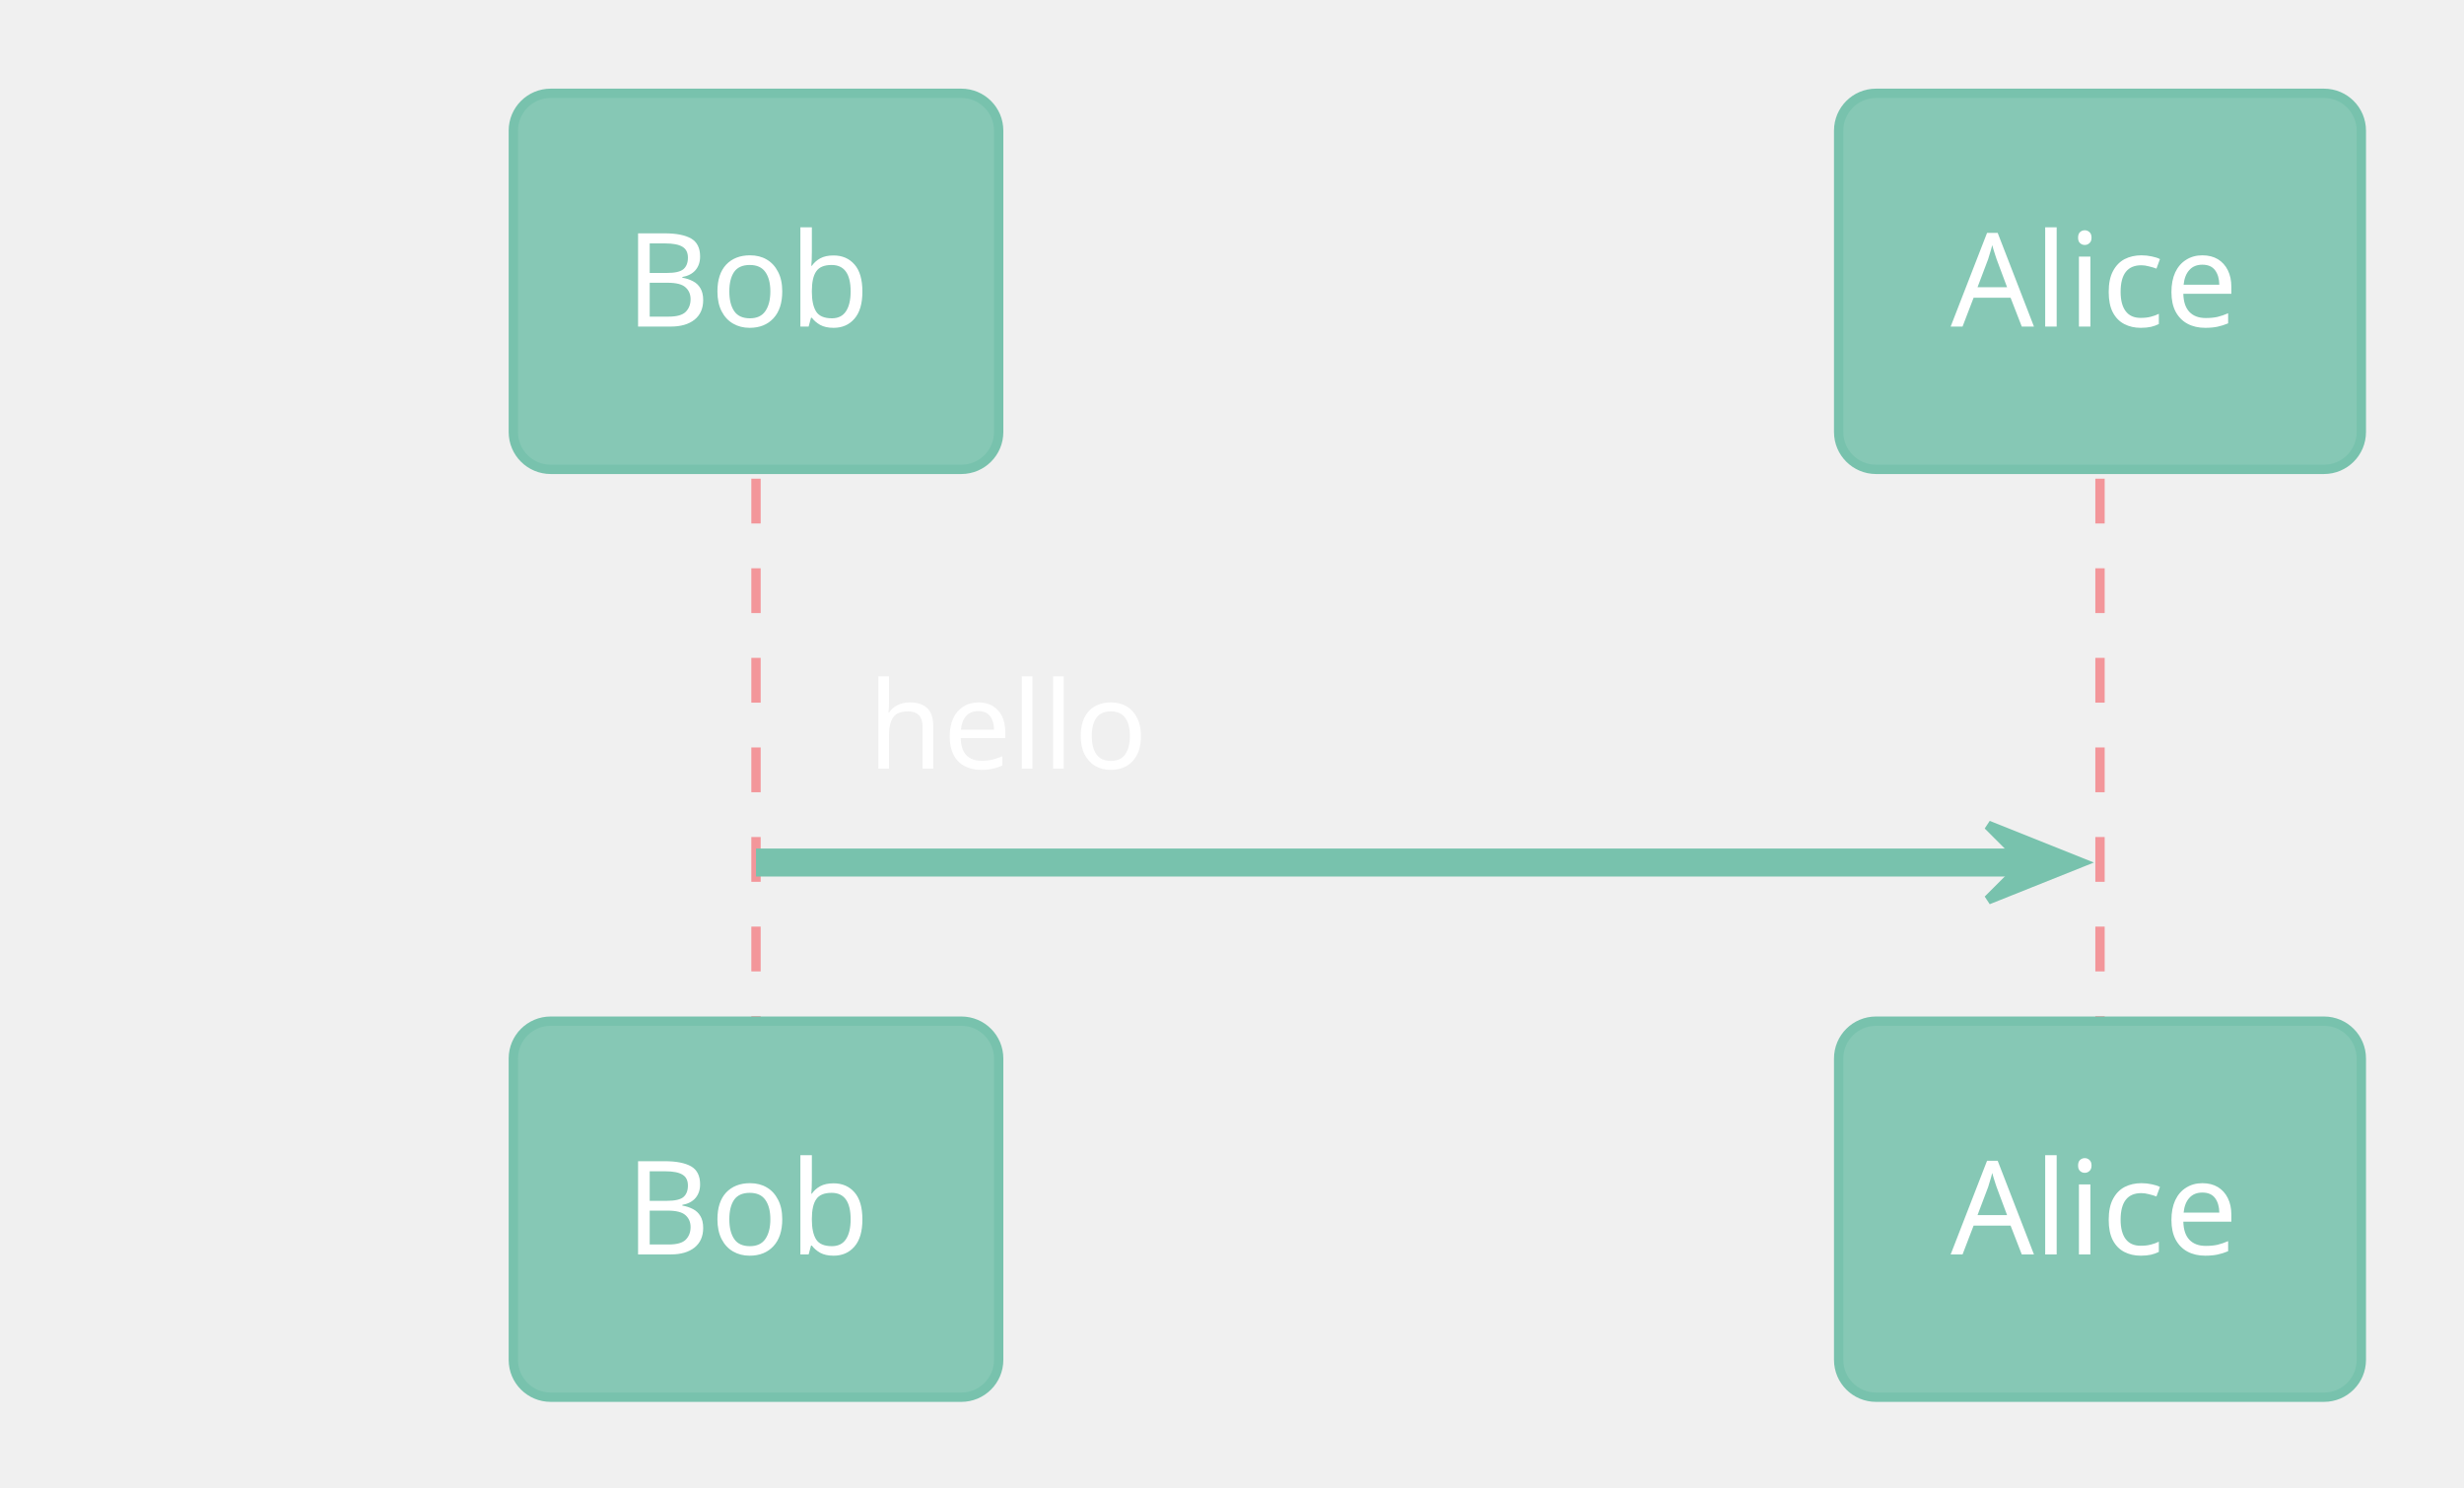
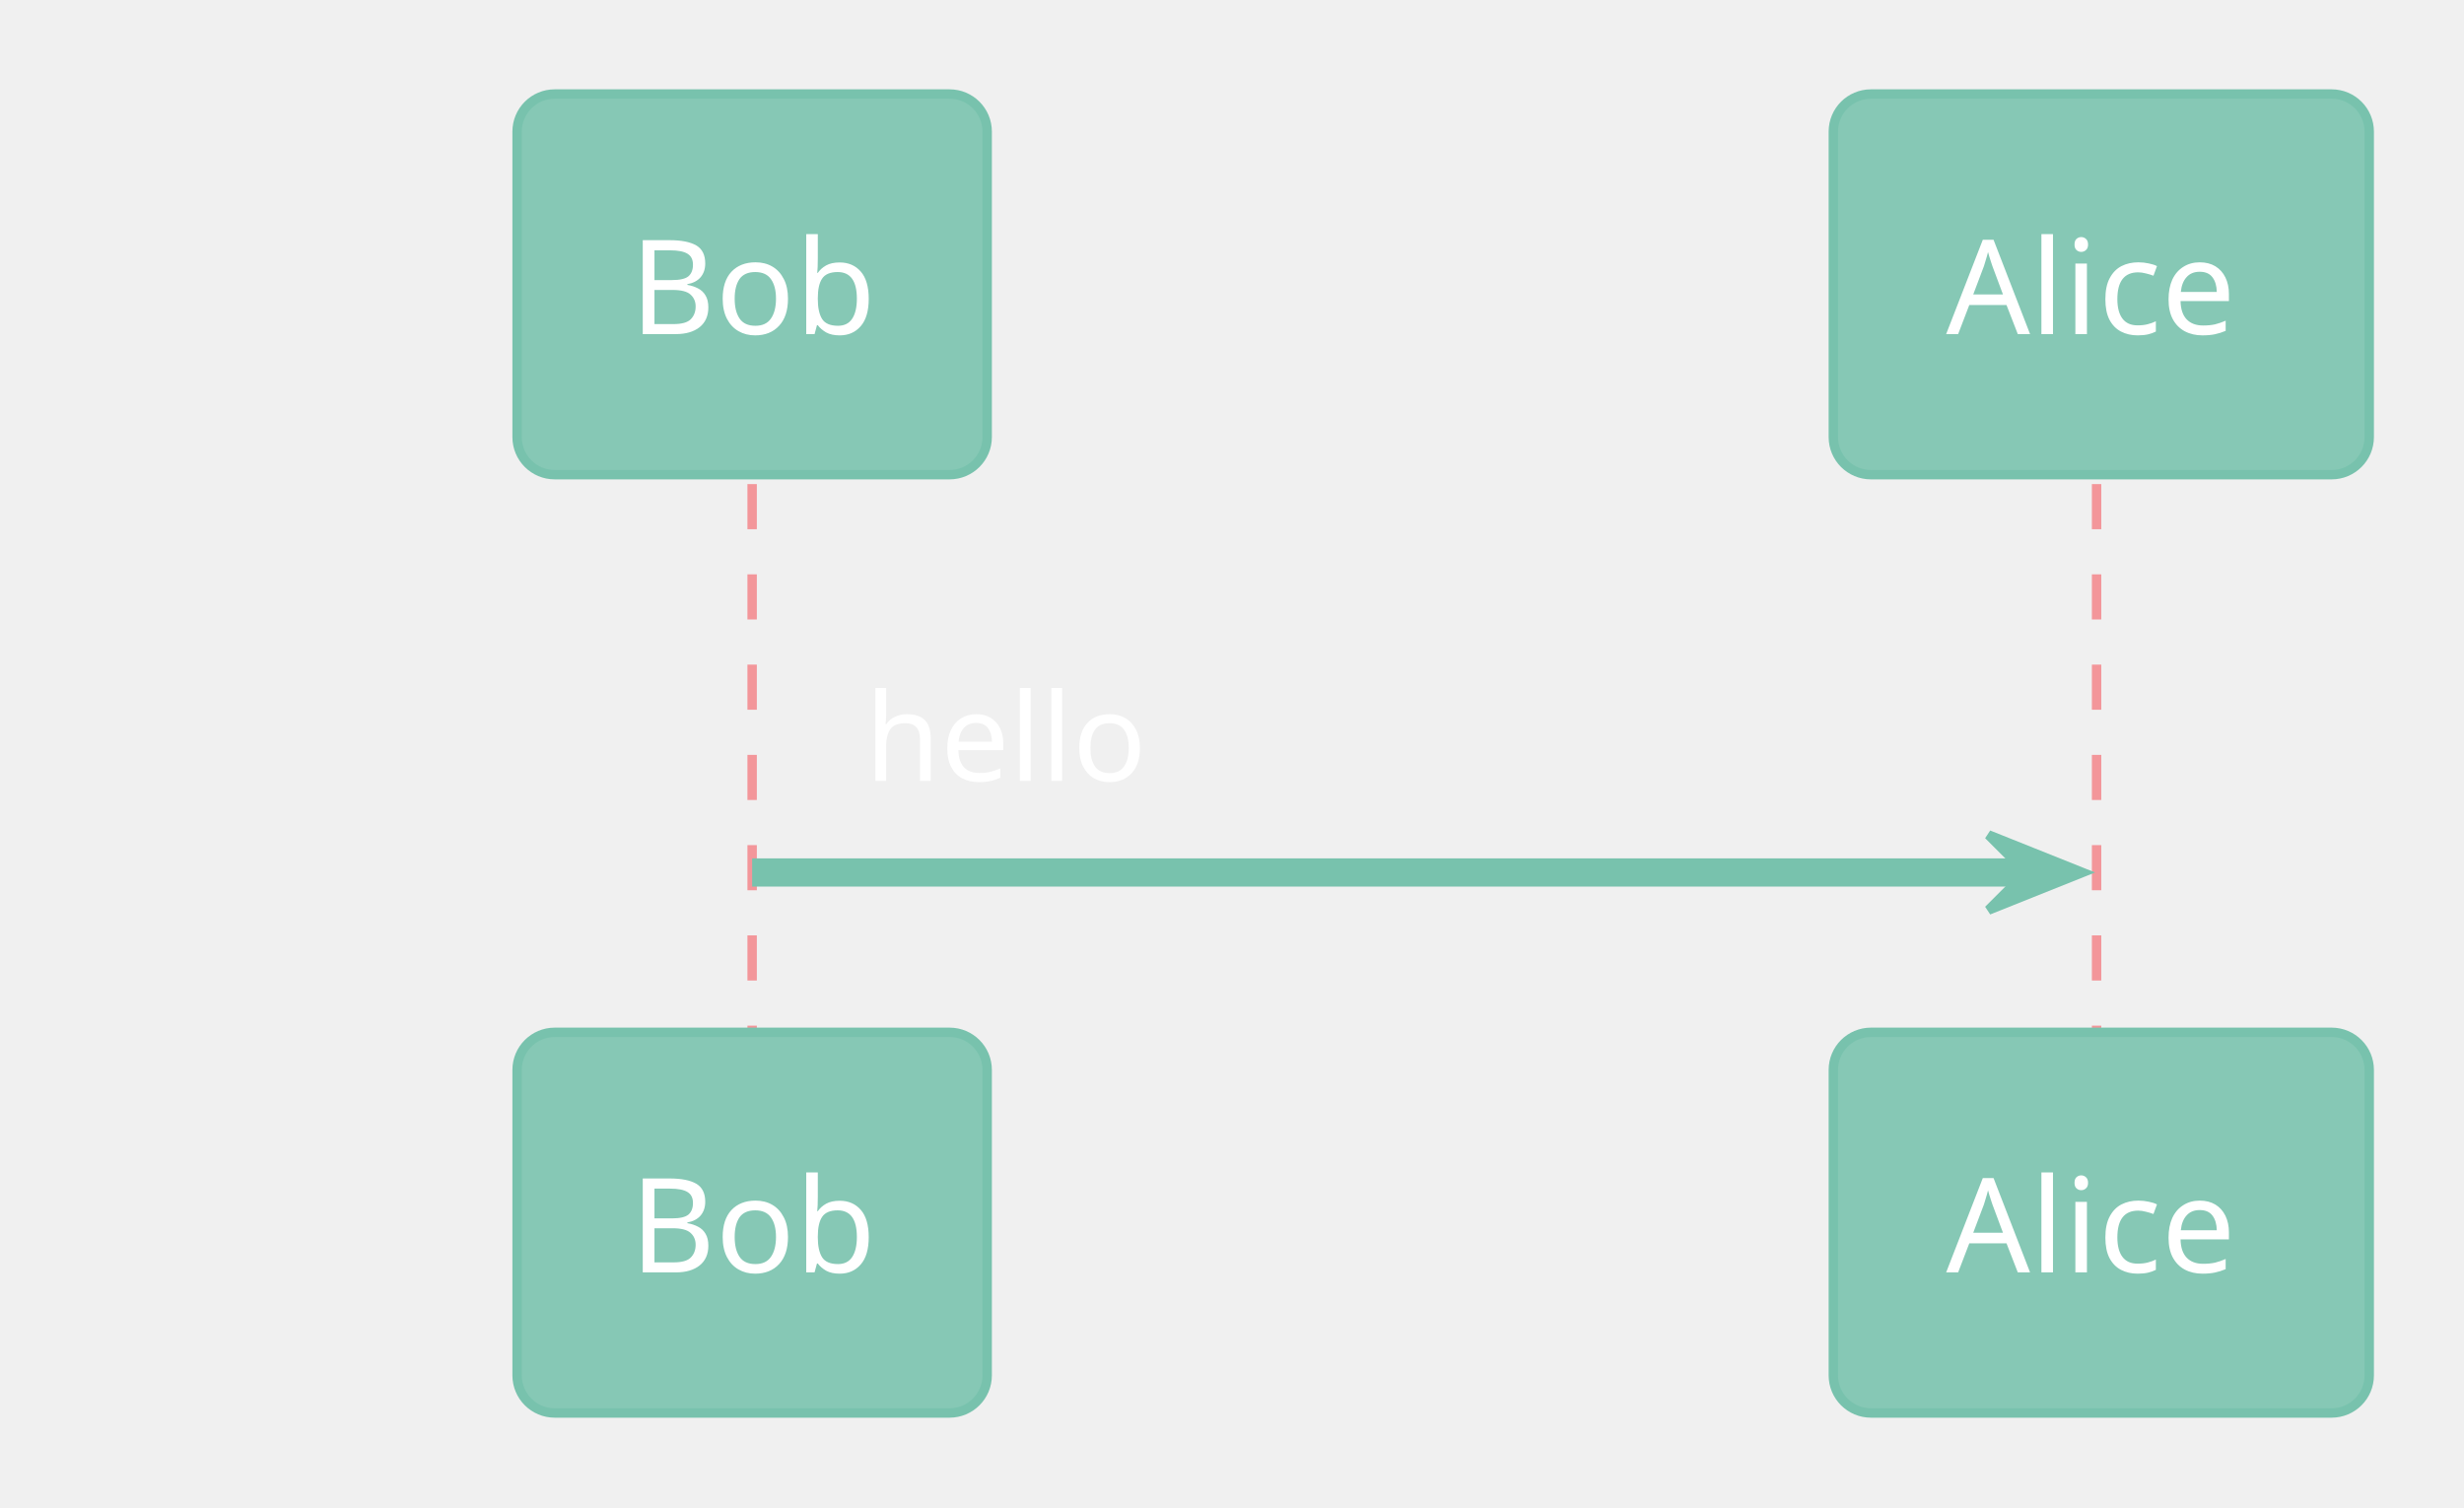
- <svg xmlns="http://www.w3.org/2000/svg" contentScriptType="application/ecmascript" contentStyleType="text/css" height="166.667px" preserveAspectRatio="none" style="width:275px;height:166px;background:#00000000;" version="1.1" viewBox="0 0 275 166" width="275px" zoomAndPan="magnify">
+ <svg xmlns="http://www.w3.org/2000/svg" contentScriptType="application/ecmascript" contentStyleType="text/css" height="167.708px" preserveAspectRatio="none" style="width:273px;height:167px;background:#00000000;" version="1.1" viewBox="0 0 273 167" width="273.958px" zoomAndPan="magnify">
  <defs />
  <g>
-     <line style="stroke:#F3969A;stroke-width:1.042;stroke-dasharray:5.0,5.0;" x1="84.375" x2="84.375" y1="53.434" y2="115.031" />
-     <line style="stroke:#F3969A;stroke-width:1.042;stroke-dasharray:5.0,5.0;" x1="234.375" x2="234.375" y1="53.434" y2="115.031" />
-     <rect fill="#86C8B5" height="41.976" rx="4.167" ry="4.167" style="stroke:#78C2AD;stroke-width:1.042;" width="54.167" x="57.292" y="10.417" />
-     <text fill="#FFFFFF" font-family="&quot;Verdana&quot;" font-size="14.583" lengthAdjust="spacing" textLength="29.167" x="69.792" y="36.453">Bob</text>
-     <rect fill="#86C8B5" height="41.976" rx="4.167" ry="4.167" style="stroke:#78C2AD;stroke-width:1.042;" width="54.167" x="57.292" y="113.989" />
-     <text fill="#FFFFFF" font-family="&quot;Verdana&quot;" font-size="14.583" lengthAdjust="spacing" textLength="29.167" x="69.792" y="140.026">Bob</text>
-     <rect fill="#86C8B5" height="41.976" rx="4.167" ry="4.167" style="stroke:#78C2AD;stroke-width:1.042;" width="58.333" x="205.208" y="10.417" />
-     <text fill="#FFFFFF" font-family="&quot;Verdana&quot;" font-size="14.583" lengthAdjust="spacing" textLength="33.333" x="217.708" y="36.453">Alice</text>
-     <rect fill="#86C8B5" height="41.976" rx="4.167" ry="4.167" style="stroke:#78C2AD;stroke-width:1.042;" width="58.333" x="205.208" y="113.989" />
-     <text fill="#FFFFFF" font-family="&quot;Verdana&quot;" font-size="14.583" lengthAdjust="spacing" textLength="33.333" x="217.708" y="140.026">Alice</text>
-     <polygon fill="#78C2AD" points="221.875,92.114,232.292,96.281,221.875,100.448,226.042,96.281" style="stroke:#78C2AD;stroke-width:1.042;" />
-     <line style="stroke:#78C2AD;stroke-width:3.125;" x1="84.375" x2="228.125" y1="96.281" y2="96.281" />
-     <text fill="#FFFFFF" font-family="&quot;Verdana&quot;" font-size="13.542" lengthAdjust="spacing" textLength="31.25" x="96.875" y="85.796">hello</text>
+     <line style="stroke:#F3969A;stroke-width:1.042;stroke-dasharray:5.0,5.0;" x1="83.333" x2="83.333" y1="53.634" y2="115.415" />
+     <line style="stroke:#F3969A;stroke-width:1.042;stroke-dasharray:5.0,5.0;" x1="232.292" x2="232.292" y1="53.634" y2="115.415" />
+     <rect fill="#86C8B5" height="42.175" rx="4.167" ry="4.167" style="stroke:#78C2AD;stroke-width:1.042;" width="52.083" x="57.292" y="10.417" />
+     <text fill="#FFFFFF" font-family="&quot;Verdana&quot;" font-size="14.583" lengthAdjust="spacing" textLength="27.083" x="69.792" y="37.016">Bob</text>
+     <rect fill="#86C8B5" height="42.175" rx="4.167" ry="4.167" style="stroke:#78C2AD;stroke-width:1.042;" width="52.083" x="57.292" y="114.374" />
+     <text fill="#FFFFFF" font-family="&quot;Verdana&quot;" font-size="14.583" lengthAdjust="spacing" textLength="27.083" x="69.792" y="140.973">Bob</text>
+     <rect fill="#86C8B5" height="42.175" rx="4.167" ry="4.167" style="stroke:#78C2AD;stroke-width:1.042;" width="59.375" x="203.125" y="10.417" />
+     <text fill="#FFFFFF" font-family="&quot;Verdana&quot;" font-size="14.583" lengthAdjust="spacing" textLength="34.375" x="215.625" y="37.016">Alice</text>
+     <rect fill="#86C8B5" height="42.175" rx="4.167" ry="4.167" style="stroke:#78C2AD;stroke-width:1.042;" width="59.375" x="203.125" y="114.374" />
+     <text fill="#FFFFFF" font-family="&quot;Verdana&quot;" font-size="14.583" lengthAdjust="spacing" textLength="34.375" x="215.625" y="140.973">Alice</text>
+     <polygon fill="#78C2AD" points="220.312,92.499,230.729,96.665,220.312,100.832,224.479,96.665" style="stroke:#78C2AD;stroke-width:1.042;" />
+     <line style="stroke:#78C2AD;stroke-width:3.125;" x1="83.333" x2="226.562" y1="96.665" y2="96.665" />
+     <text fill="#FFFFFF" font-family="&quot;Verdana&quot;" font-size="13.542" lengthAdjust="spacing" textLength="32.292" x="95.833" y="86.517">hello</text>
  </g>
</svg>
